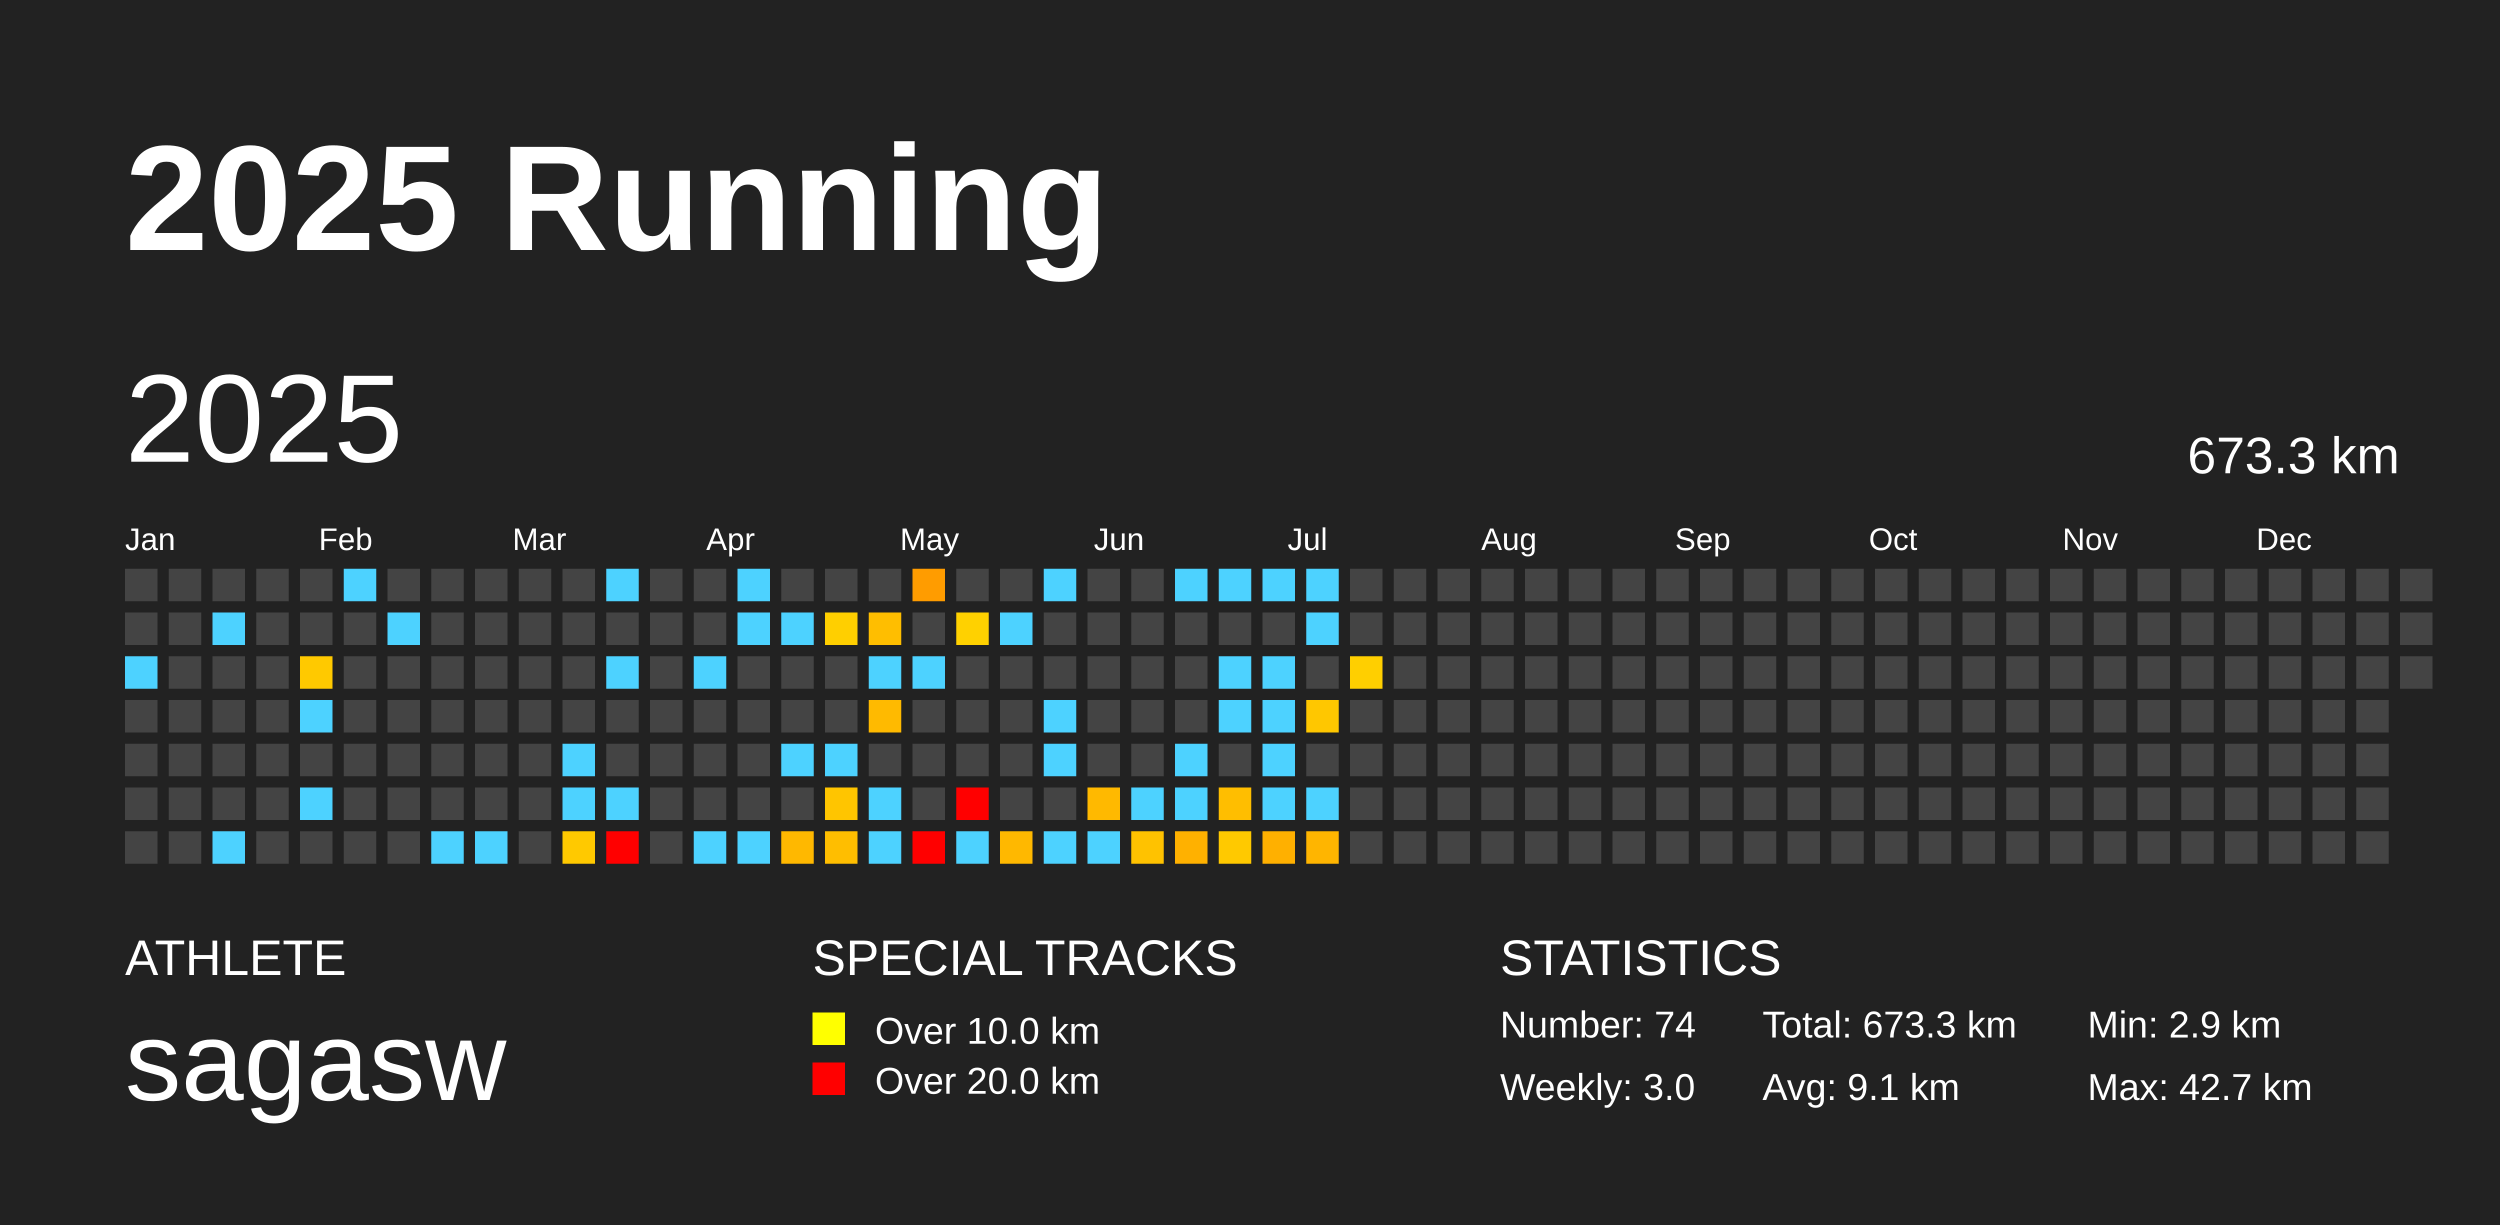
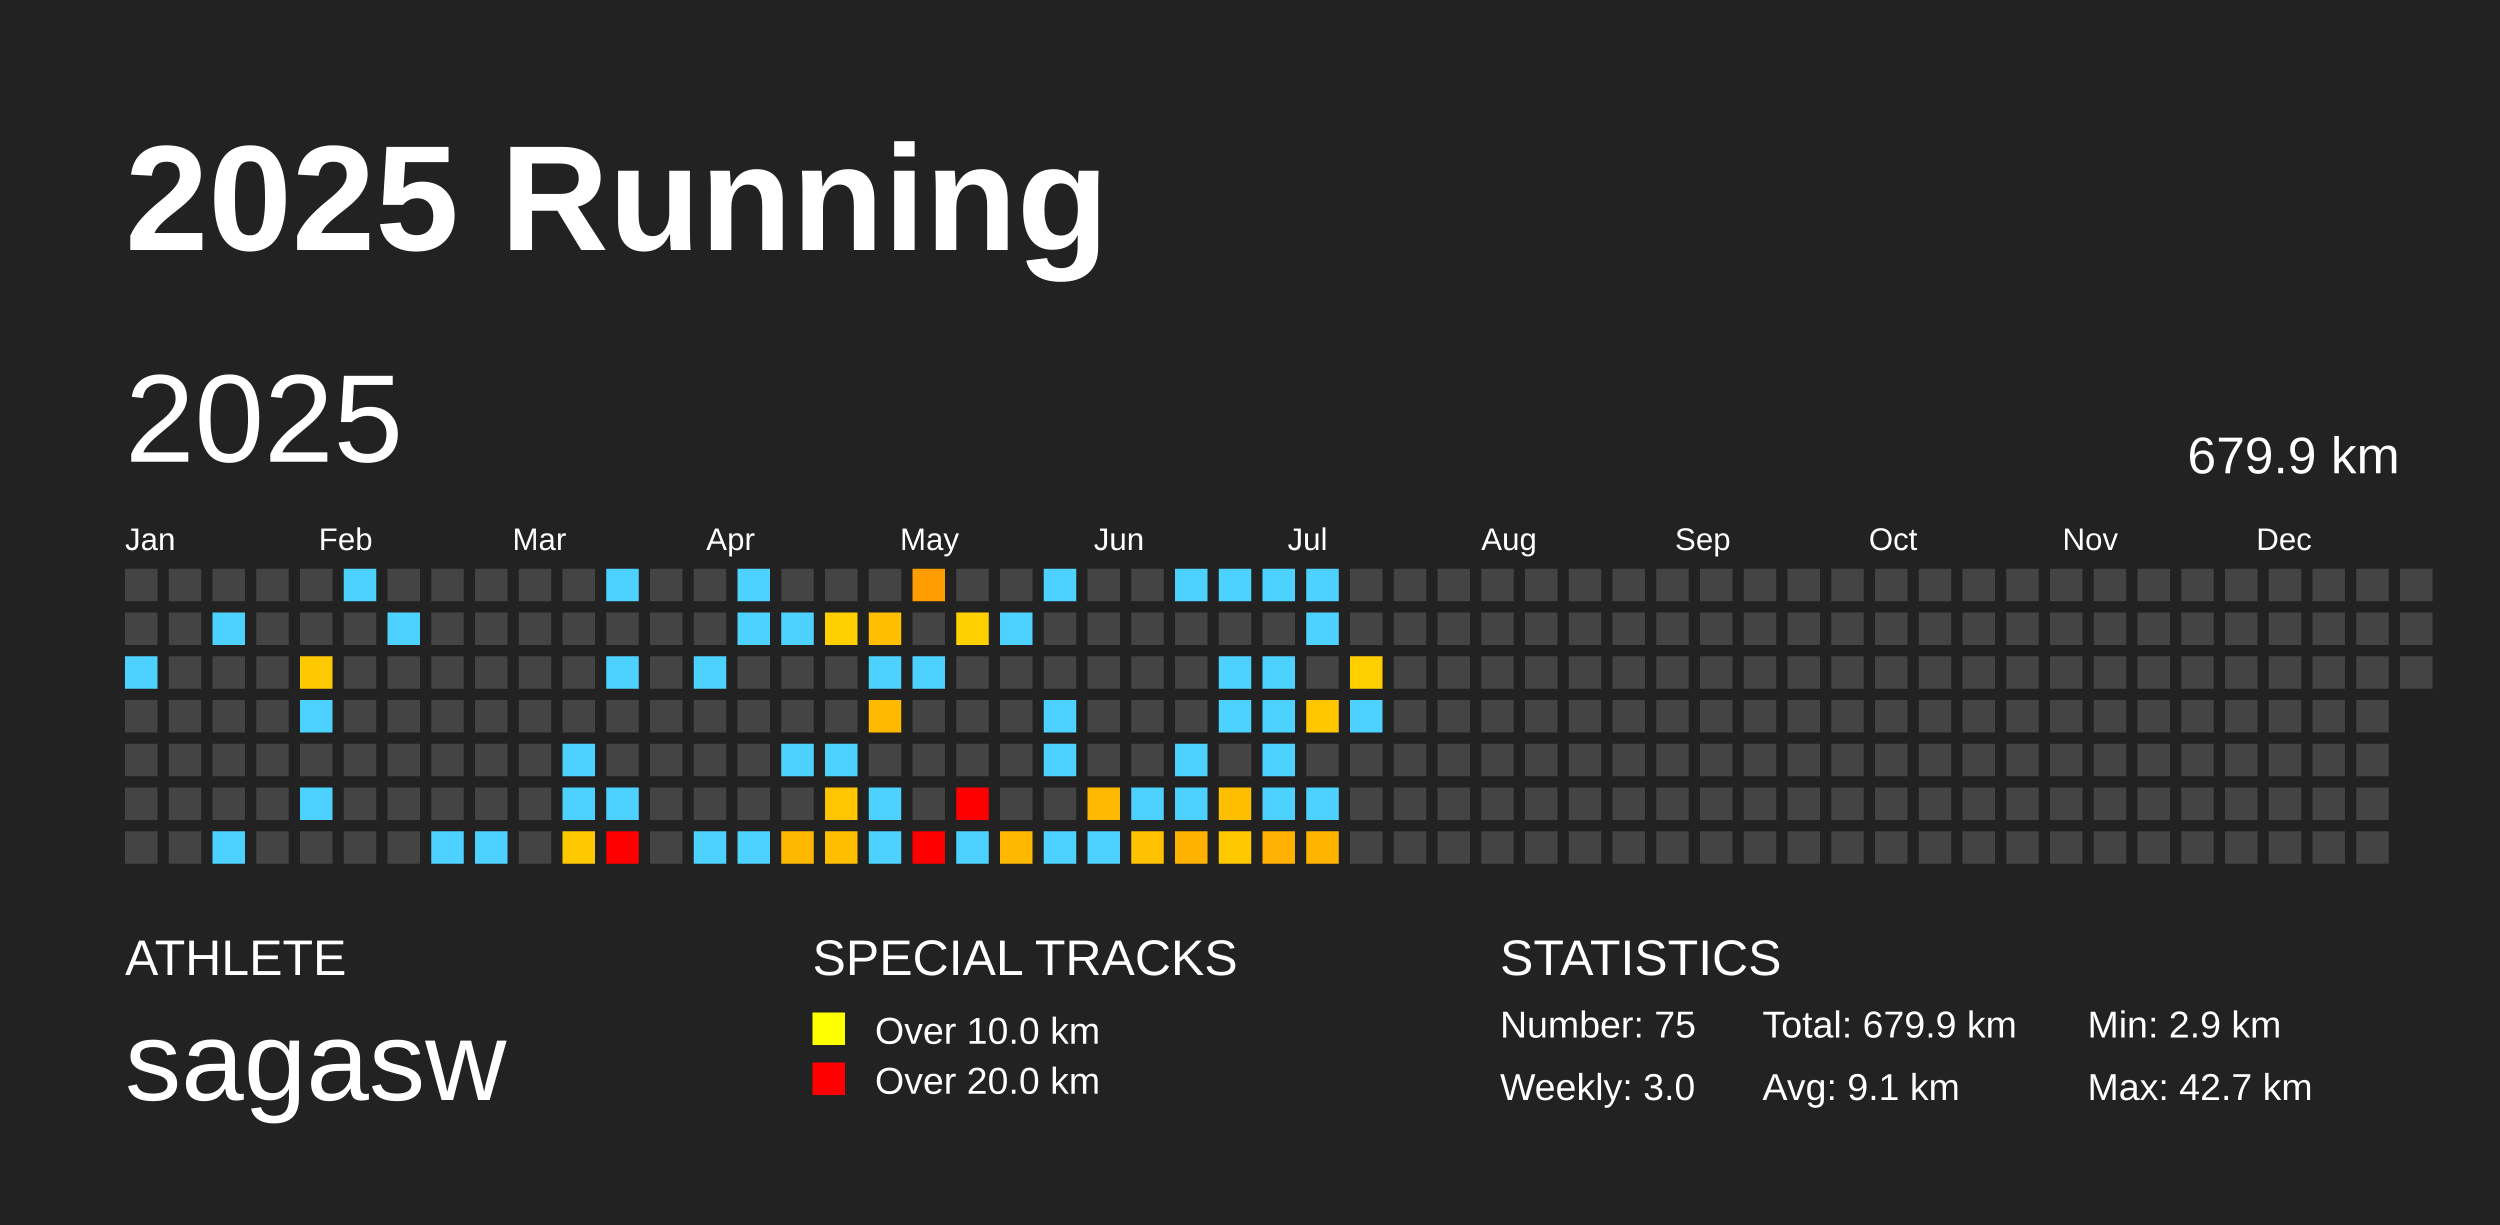
<svg xmlns="http://www.w3.org/2000/svg" baseProfile="full" height="98mm" version="1.1" viewBox="0,0,200,98" width="200mm">
  <defs />
  <rect fill="#222222" height="98" width="200" x="0" y="0" />
  <text fill="#FFFFFF" style="font-size:12px; font-family:Arial; font-weight:bold;" x="10" y="20">2025 Running</text>
  <text fill="#FFFFFF" style="font-size:4px; font-family:Arial" x="10" y="78">ATHLETE</text>
  <text fill="#FFFFFF" style="font-size:9px; font-family:Arial" x="10" y="88">sagasw</text>
  <text fill="#FFFFFF" style="font-size:4px; font-family:Arial" x="65" y="78">SPECIAL TRACKS</text>
  <rect fill="yellow" height="2.6" width="2.6" x="65" y="81" />
  <text fill="#FFFFFF" style="font-size:3px; font-family:Arial" x="70" y="83.5">Over 10.0 km</text>
  <rect fill="red" height="2.6" width="2.6" x="65" y="85" />
  <text fill="#FFFFFF" style="font-size:3px; font-family:Arial" x="70" y="87.5">Over 20.0 km</text>
  <text fill="#FFFFFF" style="font-size:4px; font-family:Arial" x="120" y="78">STATISTICS</text>
-   <text fill="#FFFFFF" style="font-size:3px; font-family:Arial" x="120" y="83">Number: 74</text>
+   <text fill="#FFFFFF" style="font-size:3px; font-family:Arial" x="120" y="83">Number: 75</text>
  <text fill="#FFFFFF" style="font-size:3px; font-family:Arial" x="120" y="88">Weekly: 3.0</text>
-   <text fill="#FFFFFF" style="font-size:3px; font-family:Arial" x="141" y="83">Total: 673.3 km</text>
+   <text fill="#FFFFFF" style="font-size:3px; font-family:Arial" x="141" y="83">Total: 679.9 km</text>
  <text fill="#FFFFFF" style="font-size:3px; font-family:Arial" x="141" y="88">Avg: 9.1 km</text>
  <text fill="#FFFFFF" style="font-size:3px; font-family:Arial" x="167" y="83">Min: 2.9 km</text>
  <text fill="#FFFFFF" style="font-size:3px; font-family:Arial" x="167" y="88">Max: 42.7 km</text>
  <text dominant-baseline="hanging" fill="#FFFFFF" style="font-size:10.0px; font-family:Arial;" x="10" y="30">2025</text>
-   <text dominant-baseline="hanging" fill="#FFFFFF" style="font-size:4.125px; font-family:Arial;" x="175" y="35">673.3 km</text>
+   <text dominant-baseline="hanging" fill="#FFFFFF" style="font-size:4.125px; font-family:Arial;" x="175" y="35">679.9 km</text>
  <text fill="#FFFFFF" style="font-size:2.5px; font-family:Arial" x="10.0" y="44">Jan</text>
  <text fill="#FFFFFF" style="font-size:2.5px; font-family:Arial" x="25.5" y="44">Feb</text>
  <text fill="#FFFFFF" style="font-size:2.5px; font-family:Arial" x="41.0" y="44">Mar</text>
  <text fill="#FFFFFF" style="font-size:2.5px; font-family:Arial" x="56.5" y="44">Apr</text>
  <text fill="#FFFFFF" style="font-size:2.5px; font-family:Arial" x="72.0" y="44">May</text>
  <text fill="#FFFFFF" style="font-size:2.5px; font-family:Arial" x="87.5" y="44">Jun</text>
  <text fill="#FFFFFF" style="font-size:2.5px; font-family:Arial" x="103.0" y="44">Jul</text>
  <text fill="#FFFFFF" style="font-size:2.5px; font-family:Arial" x="118.5" y="44">Aug</text>
  <text fill="#FFFFFF" style="font-size:2.5px; font-family:Arial" x="134.0" y="44">Sep</text>
  <text fill="#FFFFFF" style="font-size:2.5px; font-family:Arial" x="149.5" y="44">Oct</text>
  <text fill="#FFFFFF" style="font-size:2.5px; font-family:Arial" x="165.0" y="44">Nov</text>
  <text fill="#FFFFFF" style="font-size:2.5px; font-family:Arial" x="180.5" y="44">Dec</text>
  <rect fill="#444444" height="2.6" width="2.6" x="10.0" y="45.5" />
  <rect fill="#444444" height="2.6" width="2.6" x="10.0" y="49.0" />
  <rect fill="#4dd2ff" height="2.6" width="2.6" x="10.0" y="52.5" />
  <rect fill="#444444" height="2.6" width="2.6" x="10.0" y="56.0" />
  <rect fill="#444444" height="2.6" width="2.6" x="10.0" y="59.5" />
  <rect fill="#444444" height="2.6" width="2.6" x="10.0" y="63.0" />
  <rect fill="#444444" height="2.6" width="2.6" x="10.0" y="66.5" />
  <rect fill="#444444" height="2.6" width="2.6" x="13.5" y="45.5" />
  <rect fill="#444444" height="2.6" width="2.6" x="13.5" y="49.0" />
  <rect fill="#444444" height="2.6" width="2.6" x="13.5" y="52.5" />
  <rect fill="#444444" height="2.6" width="2.6" x="13.5" y="56.0" />
  <rect fill="#444444" height="2.6" width="2.6" x="13.5" y="59.5" />
  <rect fill="#444444" height="2.6" width="2.6" x="13.5" y="63.0" />
  <rect fill="#444444" height="2.6" width="2.6" x="13.5" y="66.5" />
  <rect fill="#444444" height="2.6" width="2.6" x="17.0" y="45.5" />
  <rect fill="#4dd2ff" height="2.6" width="2.6" x="17.0" y="49.0" />
  <rect fill="#444444" height="2.6" width="2.6" x="17.0" y="52.5" />
  <rect fill="#444444" height="2.6" width="2.6" x="17.0" y="56.0" />
  <rect fill="#444444" height="2.6" width="2.6" x="17.0" y="59.5" />
  <rect fill="#444444" height="2.6" width="2.6" x="17.0" y="63.0" />
  <rect fill="#4dd2ff" height="2.6" width="2.6" x="17.0" y="66.5" />
  <rect fill="#444444" height="2.6" width="2.6" x="20.5" y="45.5" />
  <rect fill="#444444" height="2.6" width="2.6" x="20.5" y="49.0" />
  <rect fill="#444444" height="2.6" width="2.6" x="20.5" y="52.5" />
  <rect fill="#444444" height="2.6" width="2.6" x="20.5" y="56.0" />
  <rect fill="#444444" height="2.6" width="2.6" x="20.5" y="59.5" />
  <rect fill="#444444" height="2.6" width="2.6" x="20.5" y="63.0" />
  <rect fill="#444444" height="2.6" width="2.6" x="20.5" y="66.5" />
  <rect fill="#444444" height="2.6" width="2.6" x="24.0" y="45.5" />
  <rect fill="#444444" height="2.6" width="2.6" x="24.0" y="49.0" />
  <rect fill="#ffc900" height="2.6" width="2.6" x="24.0" y="52.5" />
  <rect fill="#4dd2ff" height="2.6" width="2.6" x="24.0" y="56.0" />
  <rect fill="#444444" height="2.6" width="2.6" x="24.0" y="59.5" />
  <rect fill="#4dd2ff" height="2.6" width="2.6" x="24.0" y="63.0" />
  <rect fill="#444444" height="2.6" width="2.6" x="24.0" y="66.5" />
  <rect fill="#4dd2ff" height="2.6" width="2.6" x="27.5" y="45.5" />
  <rect fill="#444444" height="2.6" width="2.6" x="27.5" y="49.0" />
  <rect fill="#444444" height="2.6" width="2.6" x="27.5" y="52.5" />
  <rect fill="#444444" height="2.6" width="2.6" x="27.5" y="56.0" />
  <rect fill="#444444" height="2.6" width="2.6" x="27.5" y="59.5" />
  <rect fill="#444444" height="2.6" width="2.6" x="27.5" y="63.0" />
  <rect fill="#444444" height="2.6" width="2.6" x="27.5" y="66.5" />
  <rect fill="#444444" height="2.6" width="2.6" x="31.0" y="45.5" />
  <rect fill="#4dd2ff" height="2.6" width="2.6" x="31.0" y="49.0" />
  <rect fill="#444444" height="2.6" width="2.6" x="31.0" y="52.5" />
  <rect fill="#444444" height="2.6" width="2.6" x="31.0" y="56.0" />
  <rect fill="#444444" height="2.6" width="2.6" x="31.0" y="59.5" />
  <rect fill="#444444" height="2.6" width="2.6" x="31.0" y="63.0" />
  <rect fill="#444444" height="2.6" width="2.6" x="31.0" y="66.5" />
  <rect fill="#444444" height="2.6" width="2.6" x="34.5" y="45.5" />
  <rect fill="#444444" height="2.6" width="2.6" x="34.5" y="49.0" />
  <rect fill="#444444" height="2.6" width="2.6" x="34.5" y="52.5" />
  <rect fill="#444444" height="2.6" width="2.6" x="34.5" y="56.0" />
  <rect fill="#444444" height="2.6" width="2.6" x="34.5" y="59.5" />
  <rect fill="#444444" height="2.6" width="2.6" x="34.5" y="63.0" />
  <rect fill="#4dd2ff" height="2.6" width="2.6" x="34.5" y="66.5" />
  <rect fill="#444444" height="2.6" width="2.6" x="38.0" y="45.5" />
  <rect fill="#444444" height="2.6" width="2.6" x="38.0" y="49.0" />
  <rect fill="#444444" height="2.6" width="2.6" x="38.0" y="52.5" />
  <rect fill="#444444" height="2.6" width="2.6" x="38.0" y="56.0" />
  <rect fill="#444444" height="2.6" width="2.6" x="38.0" y="59.5" />
  <rect fill="#444444" height="2.6" width="2.6" x="38.0" y="63.0" />
  <rect fill="#4dd2ff" height="2.6" width="2.6" x="38.0" y="66.5" />
  <rect fill="#444444" height="2.6" width="2.6" x="41.5" y="45.5" />
  <rect fill="#444444" height="2.6" width="2.6" x="41.5" y="49.0" />
  <rect fill="#444444" height="2.6" width="2.6" x="41.5" y="52.5" />
  <rect fill="#444444" height="2.6" width="2.6" x="41.5" y="56.0" />
  <rect fill="#444444" height="2.6" width="2.6" x="41.5" y="59.5" />
  <rect fill="#444444" height="2.6" width="2.6" x="41.5" y="63.0" />
  <rect fill="#444444" height="2.6" width="2.6" x="41.5" y="66.5" />
  <rect fill="#444444" height="2.6" width="2.6" x="45.0" y="45.5" />
  <rect fill="#444444" height="2.6" width="2.6" x="45.0" y="49.0" />
  <rect fill="#444444" height="2.6" width="2.6" x="45.0" y="52.5" />
  <rect fill="#444444" height="2.6" width="2.6" x="45.0" y="56.0" />
  <rect fill="#4dd2ff" height="2.6" width="2.6" x="45.0" y="59.5" />
  <rect fill="#4dd2ff" height="2.6" width="2.6" x="45.0" y="63.0" />
  <rect fill="#ffc900" height="2.6" width="2.6" x="45.0" y="66.5" />
  <rect fill="#4dd2ff" height="2.6" width="2.6" x="48.5" y="45.5" />
  <rect fill="#444444" height="2.6" width="2.6" x="48.5" y="49.0" />
  <rect fill="#4dd2ff" height="2.6" width="2.6" x="48.5" y="52.5" />
  <rect fill="#444444" height="2.6" width="2.6" x="48.5" y="56.0" />
  <rect fill="#444444" height="2.6" width="2.6" x="48.5" y="59.5" />
  <rect fill="#4dd2ff" height="2.6" width="2.6" x="48.5" y="63.0" />
  <rect fill="red" height="2.6" width="2.6" x="48.5" y="66.5" />
  <rect fill="#444444" height="2.6" width="2.6" x="52.0" y="45.5" />
  <rect fill="#444444" height="2.6" width="2.6" x="52.0" y="49.0" />
  <rect fill="#444444" height="2.6" width="2.6" x="52.0" y="52.5" />
  <rect fill="#444444" height="2.6" width="2.6" x="52.0" y="56.0" />
  <rect fill="#444444" height="2.6" width="2.6" x="52.0" y="59.5" />
  <rect fill="#444444" height="2.6" width="2.6" x="52.0" y="63.0" />
  <rect fill="#444444" height="2.6" width="2.6" x="52.0" y="66.5" />
  <rect fill="#444444" height="2.6" width="2.6" x="55.5" y="45.5" />
  <rect fill="#444444" height="2.6" width="2.6" x="55.5" y="49.0" />
  <rect fill="#4dd2ff" height="2.6" width="2.6" x="55.5" y="52.5" />
  <rect fill="#444444" height="2.6" width="2.6" x="55.5" y="56.0" />
  <rect fill="#444444" height="2.6" width="2.6" x="55.5" y="59.5" />
  <rect fill="#444444" height="2.6" width="2.6" x="55.5" y="63.0" />
  <rect fill="#4dd2ff" height="2.6" width="2.6" x="55.5" y="66.5" />
  <rect fill="#4dd2ff" height="2.6" width="2.6" x="59.0" y="45.5" />
  <rect fill="#4dd2ff" height="2.6" width="2.6" x="59.0" y="49.0" />
  <rect fill="#444444" height="2.6" width="2.6" x="59.0" y="52.5" />
  <rect fill="#444444" height="2.6" width="2.6" x="59.0" y="56.0" />
  <rect fill="#444444" height="2.6" width="2.6" x="59.0" y="59.5" />
  <rect fill="#444444" height="2.6" width="2.6" x="59.0" y="63.0" />
  <rect fill="#4dd2ff" height="2.6" width="2.6" x="59.0" y="66.5" />
  <rect fill="#444444" height="2.6" width="2.6" x="62.5" y="45.5" />
  <rect fill="#4dd2ff" height="2.6" width="2.6" x="62.5" y="49.0" />
  <rect fill="#444444" height="2.6" width="2.6" x="62.5" y="52.5" />
  <rect fill="#444444" height="2.6" width="2.6" x="62.5" y="56.0" />
  <rect fill="#4dd2ff" height="2.6" width="2.6" x="62.5" y="59.5" />
  <rect fill="#444444" height="2.6" width="2.6" x="62.5" y="63.0" />
  <rect fill="#ffb800" height="2.6" width="2.6" x="62.5" y="66.5" />
  <rect fill="#444444" height="2.6" width="2.6" x="66.0" y="45.5" />
  <rect fill="#ffcf00" height="2.6" width="2.6" x="66.0" y="49.0" />
  <rect fill="#444444" height="2.6" width="2.6" x="66.0" y="52.5" />
  <rect fill="#444444" height="2.6" width="2.6" x="66.0" y="56.0" />
  <rect fill="#4dd2ff" height="2.6" width="2.6" x="66.0" y="59.5" />
  <rect fill="#ffc500" height="2.6" width="2.6" x="66.0" y="63.0" />
  <rect fill="#ffbe00" height="2.6" width="2.6" x="66.0" y="66.5" />
  <rect fill="#444444" height="2.6" width="2.6" x="69.5" y="45.5" />
  <rect fill="#ffbe00" height="2.6" width="2.6" x="69.5" y="49.0" />
  <rect fill="#4dd2ff" height="2.6" width="2.6" x="69.5" y="52.5" />
  <rect fill="#ffba00" height="2.6" width="2.6" x="69.5" y="56.0" />
  <rect fill="#444444" height="2.6" width="2.6" x="69.5" y="59.5" />
  <rect fill="#4dd2ff" height="2.6" width="2.6" x="69.5" y="63.0" />
  <rect fill="#4dd2ff" height="2.6" width="2.6" x="69.5" y="66.5" />
  <rect fill="#ff9c00" height="2.6" width="2.6" x="73.0" y="45.5" />
  <rect fill="#444444" height="2.6" width="2.6" x="73.0" y="49.0" />
  <rect fill="#4dd2ff" height="2.6" width="2.6" x="73.0" y="52.5" />
  <rect fill="#444444" height="2.6" width="2.6" x="73.0" y="56.0" />
  <rect fill="#444444" height="2.6" width="2.6" x="73.0" y="59.5" />
  <rect fill="#444444" height="2.6" width="2.6" x="73.0" y="63.0" />
  <rect fill="red" height="2.6" width="2.6" x="73.0" y="66.5" />
  <rect fill="#444444" height="2.6" width="2.6" x="76.5" y="45.5" />
  <rect fill="#ffd100" height="2.6" width="2.6" x="76.5" y="49.0" />
  <rect fill="#444444" height="2.6" width="2.6" x="76.5" y="52.5" />
  <rect fill="#444444" height="2.6" width="2.6" x="76.5" y="56.0" />
  <rect fill="#444444" height="2.6" width="2.6" x="76.5" y="59.5" />
  <rect fill="red" height="2.6" width="2.6" x="76.5" y="63.0" />
  <rect fill="#4dd2ff" height="2.6" width="2.6" x="76.5" y="66.5" />
  <rect fill="#444444" height="2.6" width="2.6" x="80.0" y="45.5" />
  <rect fill="#4dd2ff" height="2.6" width="2.6" x="80.0" y="49.0" />
  <rect fill="#444444" height="2.6" width="2.6" x="80.0" y="52.5" />
  <rect fill="#444444" height="2.6" width="2.6" x="80.0" y="56.0" />
  <rect fill="#444444" height="2.6" width="2.6" x="80.0" y="59.5" />
  <rect fill="#444444" height="2.6" width="2.6" x="80.0" y="63.0" />
  <rect fill="#ffb800" height="2.6" width="2.6" x="80.0" y="66.5" />
  <rect fill="#4dd2ff" height="2.6" width="2.6" x="83.5" y="45.5" />
  <rect fill="#444444" height="2.6" width="2.6" x="83.5" y="49.0" />
  <rect fill="#444444" height="2.6" width="2.6" x="83.5" y="52.5" />
  <rect fill="#4dd2ff" height="2.6" width="2.6" x="83.5" y="56.0" />
  <rect fill="#4dd2ff" height="2.6" width="2.6" x="83.5" y="59.5" />
  <rect fill="#444444" height="2.6" width="2.6" x="83.5" y="63.0" />
  <rect fill="#4dd2ff" height="2.6" width="2.6" x="83.5" y="66.5" />
  <rect fill="#444444" height="2.6" width="2.6" x="87.0" y="45.5" />
  <rect fill="#444444" height="2.6" width="2.6" x="87.0" y="49.0" />
  <rect fill="#444444" height="2.6" width="2.6" x="87.0" y="52.5" />
  <rect fill="#444444" height="2.6" width="2.6" x="87.0" y="56.0" />
  <rect fill="#444444" height="2.6" width="2.6" x="87.0" y="59.5" />
  <rect fill="#ffb900" height="2.6" width="2.6" x="87.0" y="63.0" />
  <rect fill="#4dd2ff" height="2.6" width="2.6" x="87.0" y="66.5" />
  <rect fill="#444444" height="2.6" width="2.6" x="90.5" y="45.5" />
  <rect fill="#444444" height="2.6" width="2.6" x="90.5" y="49.0" />
  <rect fill="#444444" height="2.6" width="2.6" x="90.5" y="52.5" />
  <rect fill="#444444" height="2.6" width="2.6" x="90.5" y="56.0" />
  <rect fill="#444444" height="2.6" width="2.6" x="90.5" y="59.5" />
  <rect fill="#4dd2ff" height="2.6" width="2.6" x="90.5" y="63.0" />
  <rect fill="#ffc200" height="2.6" width="2.6" x="90.5" y="66.5" />
  <rect fill="#4dd2ff" height="2.6" width="2.6" x="94.0" y="45.5" />
  <rect fill="#444444" height="2.6" width="2.6" x="94.0" y="49.0" />
  <rect fill="#444444" height="2.6" width="2.6" x="94.0" y="52.5" />
  <rect fill="#444444" height="2.6" width="2.6" x="94.0" y="56.0" />
  <rect fill="#4dd2ff" height="2.6" width="2.6" x="94.0" y="59.5" />
  <rect fill="#4dd2ff" height="2.6" width="2.6" x="94.0" y="63.0" />
  <rect fill="#ffb100" height="2.6" width="2.6" x="94.0" y="66.5" />
  <rect fill="#4dd2ff" height="2.6" width="2.6" x="97.5" y="45.5" />
  <rect fill="#444444" height="2.6" width="2.6" x="97.5" y="49.0" />
  <rect fill="#4dd2ff" height="2.6" width="2.6" x="97.5" y="52.5" />
  <rect fill="#4dd2ff" height="2.6" width="2.6" x="97.5" y="56.0" />
  <rect fill="#444444" height="2.6" width="2.6" x="97.5" y="59.5" />
  <rect fill="#ffbe00" height="2.6" width="2.6" x="97.5" y="63.0" />
  <rect fill="#ffc900" height="2.6" width="2.6" x="97.5" y="66.5" />
  <rect fill="#4dd2ff" height="2.6" width="2.6" x="101.0" y="45.5" />
  <rect fill="#444444" height="2.6" width="2.6" x="101.0" y="49.0" />
  <rect fill="#4dd2ff" height="2.6" width="2.6" x="101.0" y="52.5" />
  <rect fill="#4dd2ff" height="2.6" width="2.6" x="101.0" y="56.0" />
  <rect fill="#4dd2ff" height="2.6" width="2.6" x="101.0" y="59.5" />
  <rect fill="#4dd2ff" height="2.6" width="2.6" x="101.0" y="63.0" />
  <rect fill="#ffb000" height="2.6" width="2.6" x="101.0" y="66.5" />
  <rect fill="#4dd2ff" height="2.6" width="2.6" x="104.5" y="45.5" />
  <rect fill="#4dd2ff" height="2.6" width="2.6" x="104.5" y="49.0" />
  <rect fill="#444444" height="2.6" width="2.6" x="104.5" y="52.5" />
  <rect fill="#ffc700" height="2.6" width="2.6" x="104.5" y="56.0" />
  <rect fill="#444444" height="2.6" width="2.6" x="104.5" y="59.5" />
  <rect fill="#4dd2ff" height="2.6" width="2.6" x="104.5" y="63.0" />
  <rect fill="#ffb500" height="2.6" width="2.6" x="104.5" y="66.5" />
  <rect fill="#444444" height="2.6" width="2.6" x="108.0" y="45.5" />
  <rect fill="#444444" height="2.6" width="2.6" x="108.0" y="49.0" />
  <rect fill="#ffcf00" height="2.6" width="2.6" x="108.0" y="52.5" />
-   <rect fill="#444444" height="2.6" width="2.6" x="108.0" y="56.0" />
+   <rect fill="#4dd2ff" height="2.6" width="2.6" x="108.0" y="56.0" />
  <rect fill="#444444" height="2.6" width="2.6" x="108.0" y="59.5" />
  <rect fill="#444444" height="2.6" width="2.6" x="108.0" y="63.0" />
  <rect fill="#444444" height="2.6" width="2.6" x="108.0" y="66.5" />
  <rect fill="#444444" height="2.6" width="2.6" x="111.5" y="45.5" />
  <rect fill="#444444" height="2.6" width="2.6" x="111.5" y="49.0" />
  <rect fill="#444444" height="2.6" width="2.6" x="111.5" y="52.5" />
  <rect fill="#444444" height="2.6" width="2.6" x="111.5" y="56.0" />
  <rect fill="#444444" height="2.6" width="2.6" x="111.5" y="59.5" />
  <rect fill="#444444" height="2.6" width="2.6" x="111.5" y="63.0" />
  <rect fill="#444444" height="2.6" width="2.6" x="111.5" y="66.5" />
  <rect fill="#444444" height="2.6" width="2.6" x="115.0" y="45.5" />
  <rect fill="#444444" height="2.6" width="2.6" x="115.0" y="49.0" />
  <rect fill="#444444" height="2.6" width="2.6" x="115.0" y="52.5" />
  <rect fill="#444444" height="2.6" width="2.6" x="115.0" y="56.0" />
  <rect fill="#444444" height="2.6" width="2.6" x="115.0" y="59.5" />
  <rect fill="#444444" height="2.6" width="2.6" x="115.0" y="63.0" />
  <rect fill="#444444" height="2.6" width="2.6" x="115.0" y="66.5" />
  <rect fill="#444444" height="2.6" width="2.6" x="118.5" y="45.5" />
  <rect fill="#444444" height="2.6" width="2.6" x="118.5" y="49.0" />
  <rect fill="#444444" height="2.6" width="2.6" x="118.5" y="52.5" />
  <rect fill="#444444" height="2.6" width="2.6" x="118.5" y="56.0" />
  <rect fill="#444444" height="2.6" width="2.6" x="118.5" y="59.5" />
  <rect fill="#444444" height="2.6" width="2.6" x="118.5" y="63.0" />
  <rect fill="#444444" height="2.6" width="2.6" x="118.5" y="66.5" />
  <rect fill="#444444" height="2.6" width="2.6" x="122.0" y="45.5" />
  <rect fill="#444444" height="2.6" width="2.6" x="122.0" y="49.0" />
  <rect fill="#444444" height="2.6" width="2.6" x="122.0" y="52.5" />
  <rect fill="#444444" height="2.6" width="2.6" x="122.0" y="56.0" />
  <rect fill="#444444" height="2.6" width="2.6" x="122.0" y="59.5" />
  <rect fill="#444444" height="2.6" width="2.6" x="122.0" y="63.0" />
  <rect fill="#444444" height="2.6" width="2.6" x="122.0" y="66.5" />
  <rect fill="#444444" height="2.6" width="2.6" x="125.5" y="45.5" />
  <rect fill="#444444" height="2.6" width="2.6" x="125.5" y="49.0" />
  <rect fill="#444444" height="2.6" width="2.6" x="125.5" y="52.5" />
  <rect fill="#444444" height="2.6" width="2.6" x="125.5" y="56.0" />
  <rect fill="#444444" height="2.6" width="2.6" x="125.5" y="59.5" />
  <rect fill="#444444" height="2.6" width="2.6" x="125.5" y="63.0" />
  <rect fill="#444444" height="2.6" width="2.6" x="125.5" y="66.5" />
  <rect fill="#444444" height="2.6" width="2.6" x="129.0" y="45.5" />
  <rect fill="#444444" height="2.6" width="2.6" x="129.0" y="49.0" />
  <rect fill="#444444" height="2.6" width="2.6" x="129.0" y="52.5" />
  <rect fill="#444444" height="2.6" width="2.6" x="129.0" y="56.0" />
  <rect fill="#444444" height="2.6" width="2.6" x="129.0" y="59.5" />
  <rect fill="#444444" height="2.6" width="2.6" x="129.0" y="63.0" />
  <rect fill="#444444" height="2.6" width="2.6" x="129.0" y="66.5" />
  <rect fill="#444444" height="2.6" width="2.6" x="132.5" y="45.5" />
  <rect fill="#444444" height="2.6" width="2.6" x="132.5" y="49.0" />
  <rect fill="#444444" height="2.6" width="2.6" x="132.5" y="52.5" />
  <rect fill="#444444" height="2.6" width="2.6" x="132.5" y="56.0" />
  <rect fill="#444444" height="2.6" width="2.6" x="132.5" y="59.5" />
  <rect fill="#444444" height="2.6" width="2.6" x="132.5" y="63.0" />
  <rect fill="#444444" height="2.6" width="2.6" x="132.5" y="66.5" />
  <rect fill="#444444" height="2.6" width="2.6" x="136.0" y="45.5" />
  <rect fill="#444444" height="2.6" width="2.6" x="136.0" y="49.0" />
  <rect fill="#444444" height="2.6" width="2.6" x="136.0" y="52.5" />
  <rect fill="#444444" height="2.6" width="2.6" x="136.0" y="56.0" />
  <rect fill="#444444" height="2.6" width="2.6" x="136.0" y="59.5" />
  <rect fill="#444444" height="2.6" width="2.6" x="136.0" y="63.0" />
  <rect fill="#444444" height="2.6" width="2.6" x="136.0" y="66.5" />
  <rect fill="#444444" height="2.6" width="2.6" x="139.5" y="45.5" />
  <rect fill="#444444" height="2.6" width="2.6" x="139.5" y="49.0" />
  <rect fill="#444444" height="2.6" width="2.6" x="139.5" y="52.5" />
  <rect fill="#444444" height="2.6" width="2.6" x="139.5" y="56.0" />
  <rect fill="#444444" height="2.6" width="2.6" x="139.5" y="59.5" />
  <rect fill="#444444" height="2.6" width="2.6" x="139.5" y="63.0" />
  <rect fill="#444444" height="2.6" width="2.6" x="139.5" y="66.5" />
  <rect fill="#444444" height="2.6" width="2.6" x="143.0" y="45.5" />
  <rect fill="#444444" height="2.6" width="2.6" x="143.0" y="49.0" />
  <rect fill="#444444" height="2.6" width="2.6" x="143.0" y="52.5" />
  <rect fill="#444444" height="2.6" width="2.6" x="143.0" y="56.0" />
  <rect fill="#444444" height="2.6" width="2.6" x="143.0" y="59.5" />
  <rect fill="#444444" height="2.6" width="2.6" x="143.0" y="63.0" />
  <rect fill="#444444" height="2.6" width="2.6" x="143.0" y="66.5" />
  <rect fill="#444444" height="2.6" width="2.6" x="146.5" y="45.5" />
  <rect fill="#444444" height="2.6" width="2.6" x="146.5" y="49.0" />
  <rect fill="#444444" height="2.6" width="2.6" x="146.5" y="52.5" />
  <rect fill="#444444" height="2.6" width="2.6" x="146.5" y="56.0" />
  <rect fill="#444444" height="2.6" width="2.6" x="146.5" y="59.5" />
  <rect fill="#444444" height="2.6" width="2.6" x="146.5" y="63.0" />
  <rect fill="#444444" height="2.6" width="2.6" x="146.5" y="66.5" />
  <rect fill="#444444" height="2.6" width="2.6" x="150.0" y="45.5" />
  <rect fill="#444444" height="2.6" width="2.6" x="150.0" y="49.0" />
  <rect fill="#444444" height="2.6" width="2.6" x="150.0" y="52.5" />
  <rect fill="#444444" height="2.6" width="2.6" x="150.0" y="56.0" />
  <rect fill="#444444" height="2.6" width="2.6" x="150.0" y="59.5" />
  <rect fill="#444444" height="2.6" width="2.6" x="150.0" y="63.0" />
  <rect fill="#444444" height="2.6" width="2.6" x="150.0" y="66.5" />
  <rect fill="#444444" height="2.6" width="2.6" x="153.5" y="45.5" />
  <rect fill="#444444" height="2.6" width="2.6" x="153.5" y="49.0" />
  <rect fill="#444444" height="2.6" width="2.6" x="153.5" y="52.5" />
  <rect fill="#444444" height="2.6" width="2.6" x="153.5" y="56.0" />
  <rect fill="#444444" height="2.6" width="2.6" x="153.5" y="59.5" />
  <rect fill="#444444" height="2.6" width="2.6" x="153.5" y="63.0" />
  <rect fill="#444444" height="2.6" width="2.6" x="153.5" y="66.5" />
  <rect fill="#444444" height="2.6" width="2.6" x="157.0" y="45.5" />
  <rect fill="#444444" height="2.6" width="2.6" x="157.0" y="49.0" />
  <rect fill="#444444" height="2.6" width="2.6" x="157.0" y="52.5" />
  <rect fill="#444444" height="2.6" width="2.6" x="157.0" y="56.0" />
  <rect fill="#444444" height="2.6" width="2.6" x="157.0" y="59.5" />
  <rect fill="#444444" height="2.6" width="2.6" x="157.0" y="63.0" />
  <rect fill="#444444" height="2.6" width="2.6" x="157.0" y="66.5" />
  <rect fill="#444444" height="2.6" width="2.6" x="160.5" y="45.5" />
  <rect fill="#444444" height="2.6" width="2.6" x="160.5" y="49.0" />
  <rect fill="#444444" height="2.6" width="2.6" x="160.5" y="52.5" />
  <rect fill="#444444" height="2.6" width="2.6" x="160.5" y="56.0" />
  <rect fill="#444444" height="2.6" width="2.6" x="160.5" y="59.5" />
  <rect fill="#444444" height="2.6" width="2.6" x="160.5" y="63.0" />
  <rect fill="#444444" height="2.6" width="2.6" x="160.5" y="66.5" />
  <rect fill="#444444" height="2.6" width="2.6" x="164.0" y="45.5" />
  <rect fill="#444444" height="2.6" width="2.6" x="164.0" y="49.0" />
  <rect fill="#444444" height="2.6" width="2.6" x="164.0" y="52.5" />
  <rect fill="#444444" height="2.6" width="2.6" x="164.0" y="56.0" />
  <rect fill="#444444" height="2.6" width="2.6" x="164.0" y="59.5" />
  <rect fill="#444444" height="2.6" width="2.6" x="164.0" y="63.0" />
  <rect fill="#444444" height="2.6" width="2.6" x="164.0" y="66.5" />
  <rect fill="#444444" height="2.6" width="2.6" x="167.5" y="45.5" />
  <rect fill="#444444" height="2.6" width="2.6" x="167.5" y="49.0" />
  <rect fill="#444444" height="2.6" width="2.6" x="167.5" y="52.5" />
  <rect fill="#444444" height="2.6" width="2.6" x="167.5" y="56.0" />
  <rect fill="#444444" height="2.6" width="2.6" x="167.5" y="59.5" />
  <rect fill="#444444" height="2.6" width="2.6" x="167.5" y="63.0" />
  <rect fill="#444444" height="2.6" width="2.6" x="167.5" y="66.5" />
  <rect fill="#444444" height="2.6" width="2.6" x="171.0" y="45.5" />
  <rect fill="#444444" height="2.6" width="2.6" x="171.0" y="49.0" />
  <rect fill="#444444" height="2.6" width="2.6" x="171.0" y="52.5" />
  <rect fill="#444444" height="2.6" width="2.6" x="171.0" y="56.0" />
  <rect fill="#444444" height="2.6" width="2.6" x="171.0" y="59.5" />
  <rect fill="#444444" height="2.6" width="2.6" x="171.0" y="63.0" />
  <rect fill="#444444" height="2.6" width="2.6" x="171.0" y="66.5" />
  <rect fill="#444444" height="2.6" width="2.6" x="174.5" y="45.5" />
  <rect fill="#444444" height="2.6" width="2.6" x="174.5" y="49.0" />
  <rect fill="#444444" height="2.6" width="2.6" x="174.5" y="52.5" />
  <rect fill="#444444" height="2.6" width="2.6" x="174.5" y="56.0" />
  <rect fill="#444444" height="2.6" width="2.6" x="174.5" y="59.5" />
  <rect fill="#444444" height="2.6" width="2.6" x="174.5" y="63.0" />
  <rect fill="#444444" height="2.6" width="2.6" x="174.5" y="66.5" />
  <rect fill="#444444" height="2.6" width="2.6" x="178.0" y="45.5" />
  <rect fill="#444444" height="2.6" width="2.6" x="178.0" y="49.0" />
  <rect fill="#444444" height="2.6" width="2.6" x="178.0" y="52.5" />
  <rect fill="#444444" height="2.6" width="2.6" x="178.0" y="56.0" />
  <rect fill="#444444" height="2.6" width="2.6" x="178.0" y="59.5" />
  <rect fill="#444444" height="2.6" width="2.6" x="178.0" y="63.0" />
  <rect fill="#444444" height="2.6" width="2.6" x="178.0" y="66.5" />
  <rect fill="#444444" height="2.6" width="2.6" x="181.5" y="45.5" />
  <rect fill="#444444" height="2.6" width="2.6" x="181.5" y="49.0" />
  <rect fill="#444444" height="2.6" width="2.6" x="181.5" y="52.5" />
  <rect fill="#444444" height="2.6" width="2.6" x="181.5" y="56.0" />
  <rect fill="#444444" height="2.6" width="2.6" x="181.5" y="59.5" />
  <rect fill="#444444" height="2.6" width="2.6" x="181.5" y="63.0" />
  <rect fill="#444444" height="2.6" width="2.6" x="181.5" y="66.5" />
  <rect fill="#444444" height="2.6" width="2.6" x="185.0" y="45.5" />
  <rect fill="#444444" height="2.6" width="2.6" x="185.0" y="49.0" />
  <rect fill="#444444" height="2.6" width="2.6" x="185.0" y="52.5" />
  <rect fill="#444444" height="2.6" width="2.6" x="185.0" y="56.0" />
  <rect fill="#444444" height="2.6" width="2.6" x="185.0" y="59.5" />
  <rect fill="#444444" height="2.6" width="2.6" x="185.0" y="63.0" />
  <rect fill="#444444" height="2.6" width="2.6" x="185.0" y="66.5" />
  <rect fill="#444444" height="2.6" width="2.6" x="188.5" y="45.5" />
  <rect fill="#444444" height="2.6" width="2.6" x="188.5" y="49.0" />
  <rect fill="#444444" height="2.6" width="2.6" x="188.5" y="52.5" />
  <rect fill="#444444" height="2.6" width="2.6" x="188.5" y="56.0" />
  <rect fill="#444444" height="2.6" width="2.6" x="188.5" y="59.5" />
  <rect fill="#444444" height="2.6" width="2.6" x="188.5" y="63.0" />
  <rect fill="#444444" height="2.6" width="2.6" x="188.5" y="66.5" />
  <rect fill="#444444" height="2.6" width="2.6" x="192.0" y="45.5" />
  <rect fill="#444444" height="2.6" width="2.6" x="192.0" y="49.0" />
  <rect fill="#444444" height="2.6" width="2.6" x="192.0" y="52.5" />
</svg>
